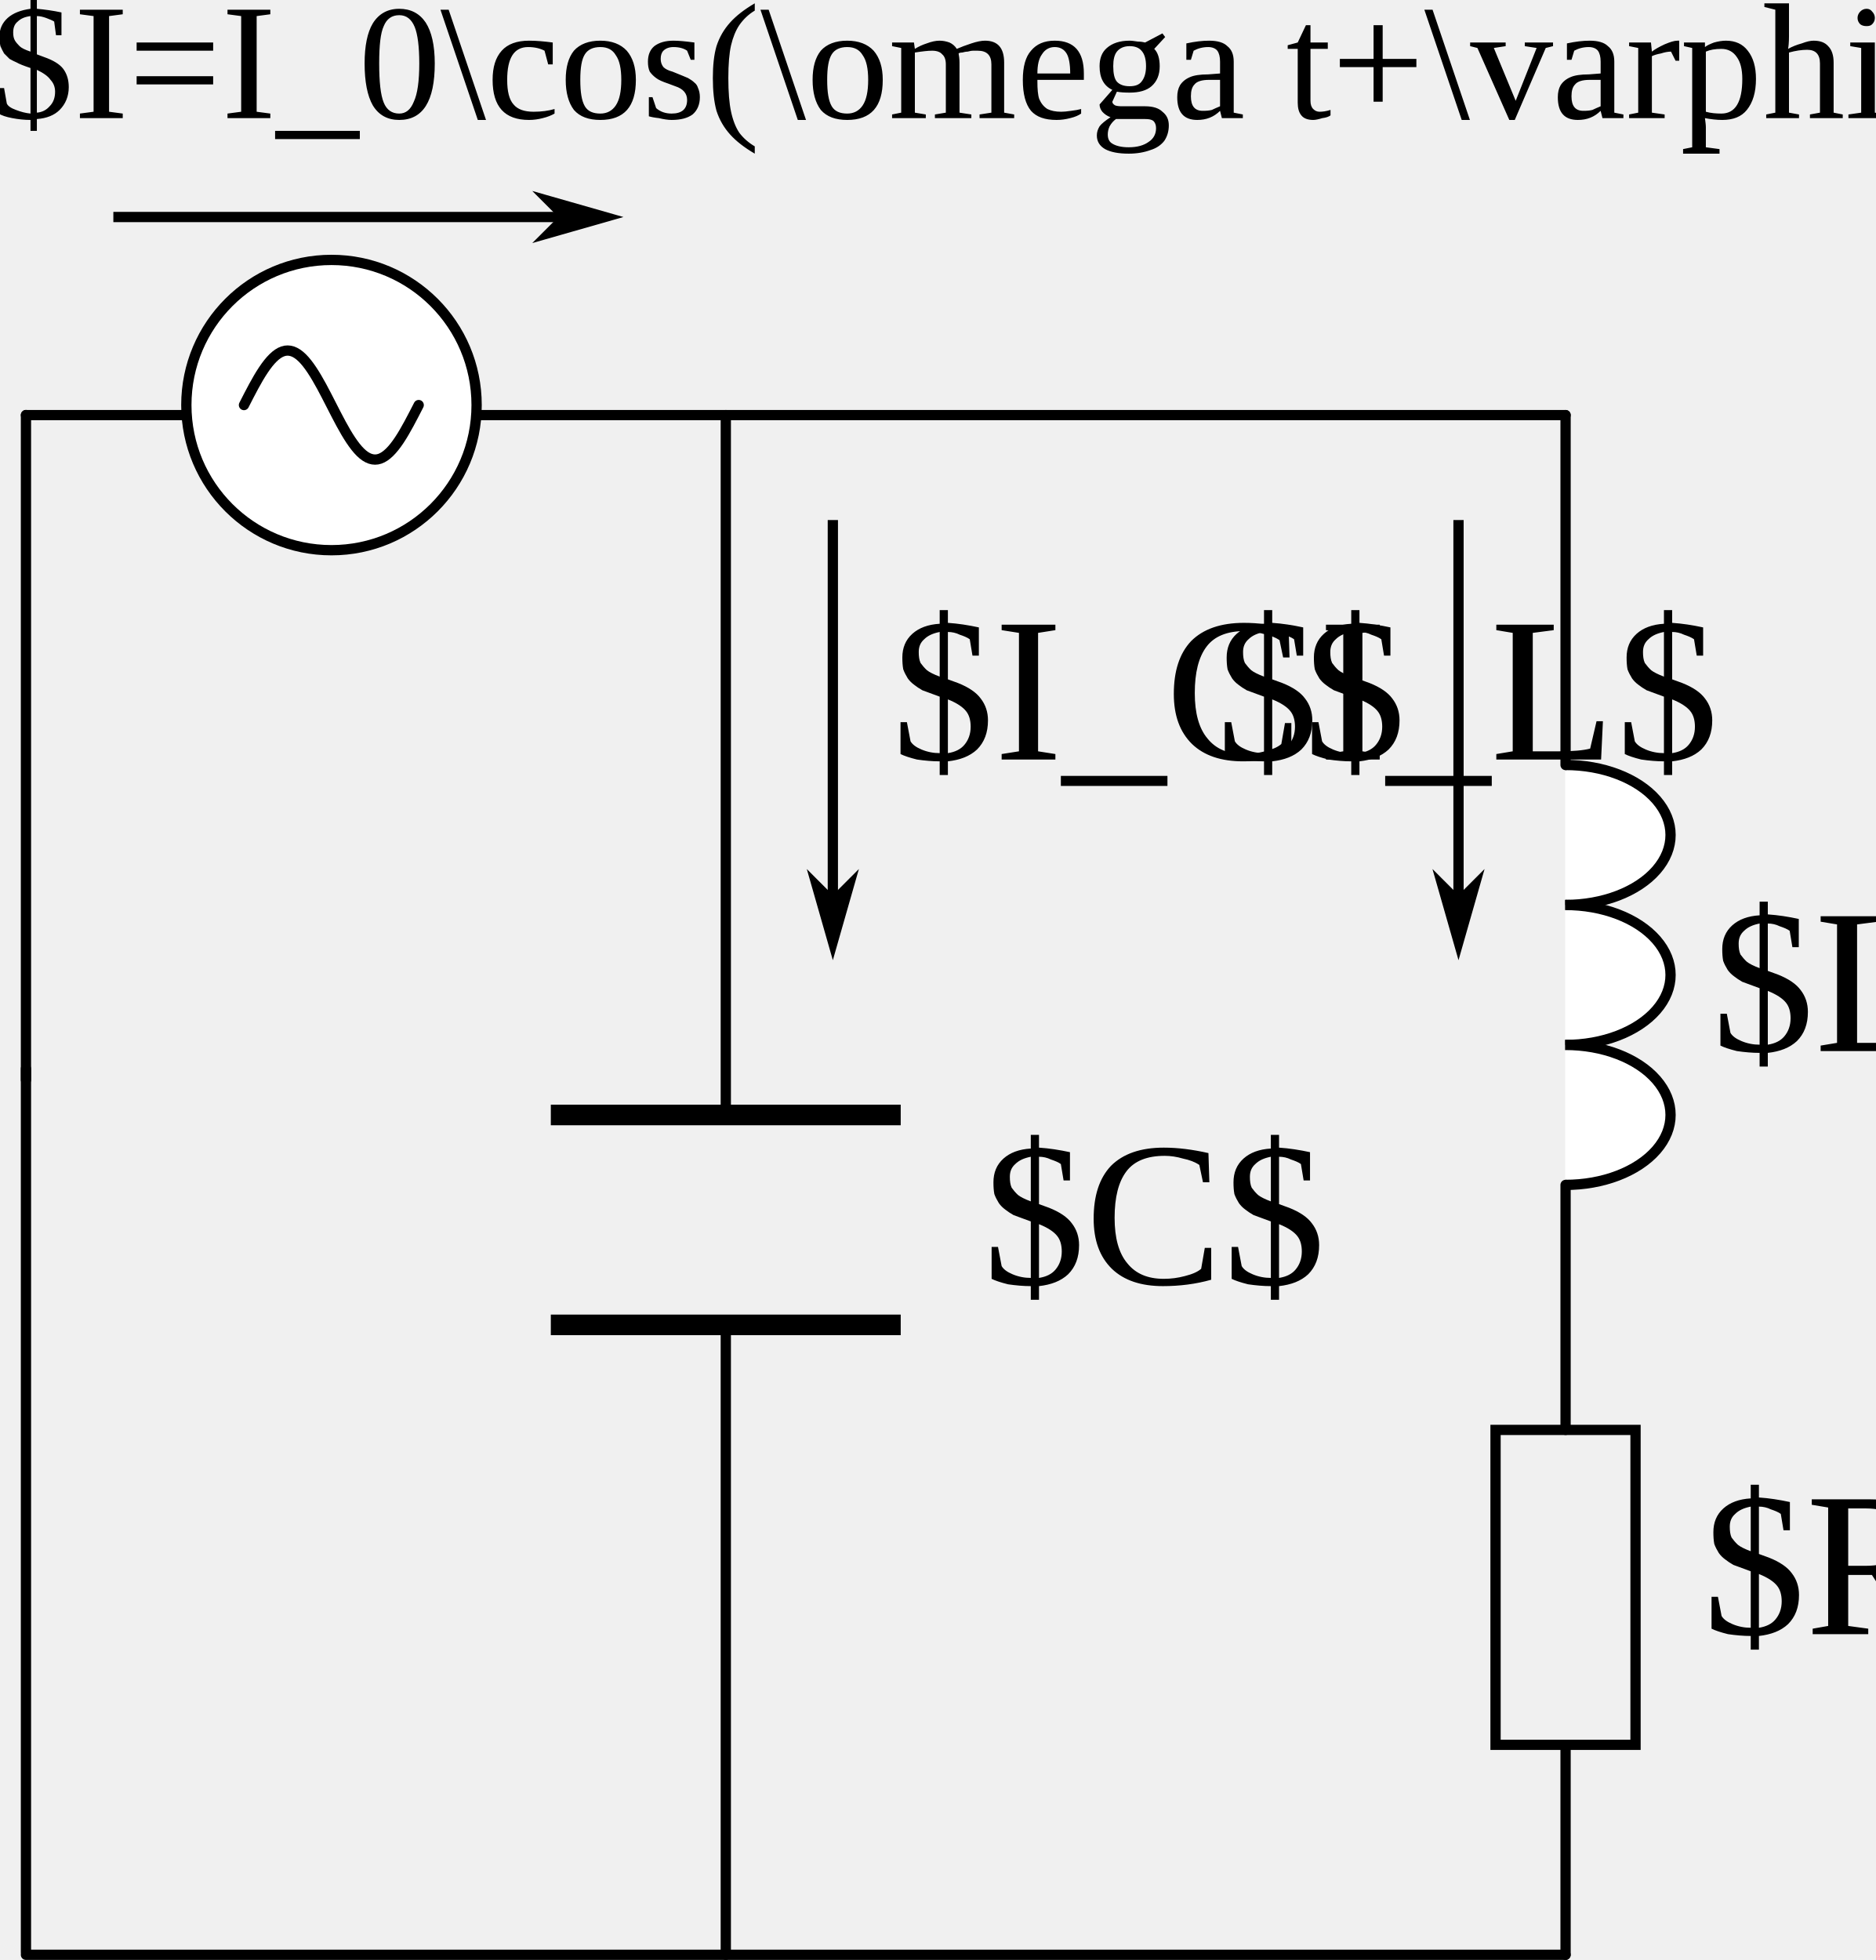
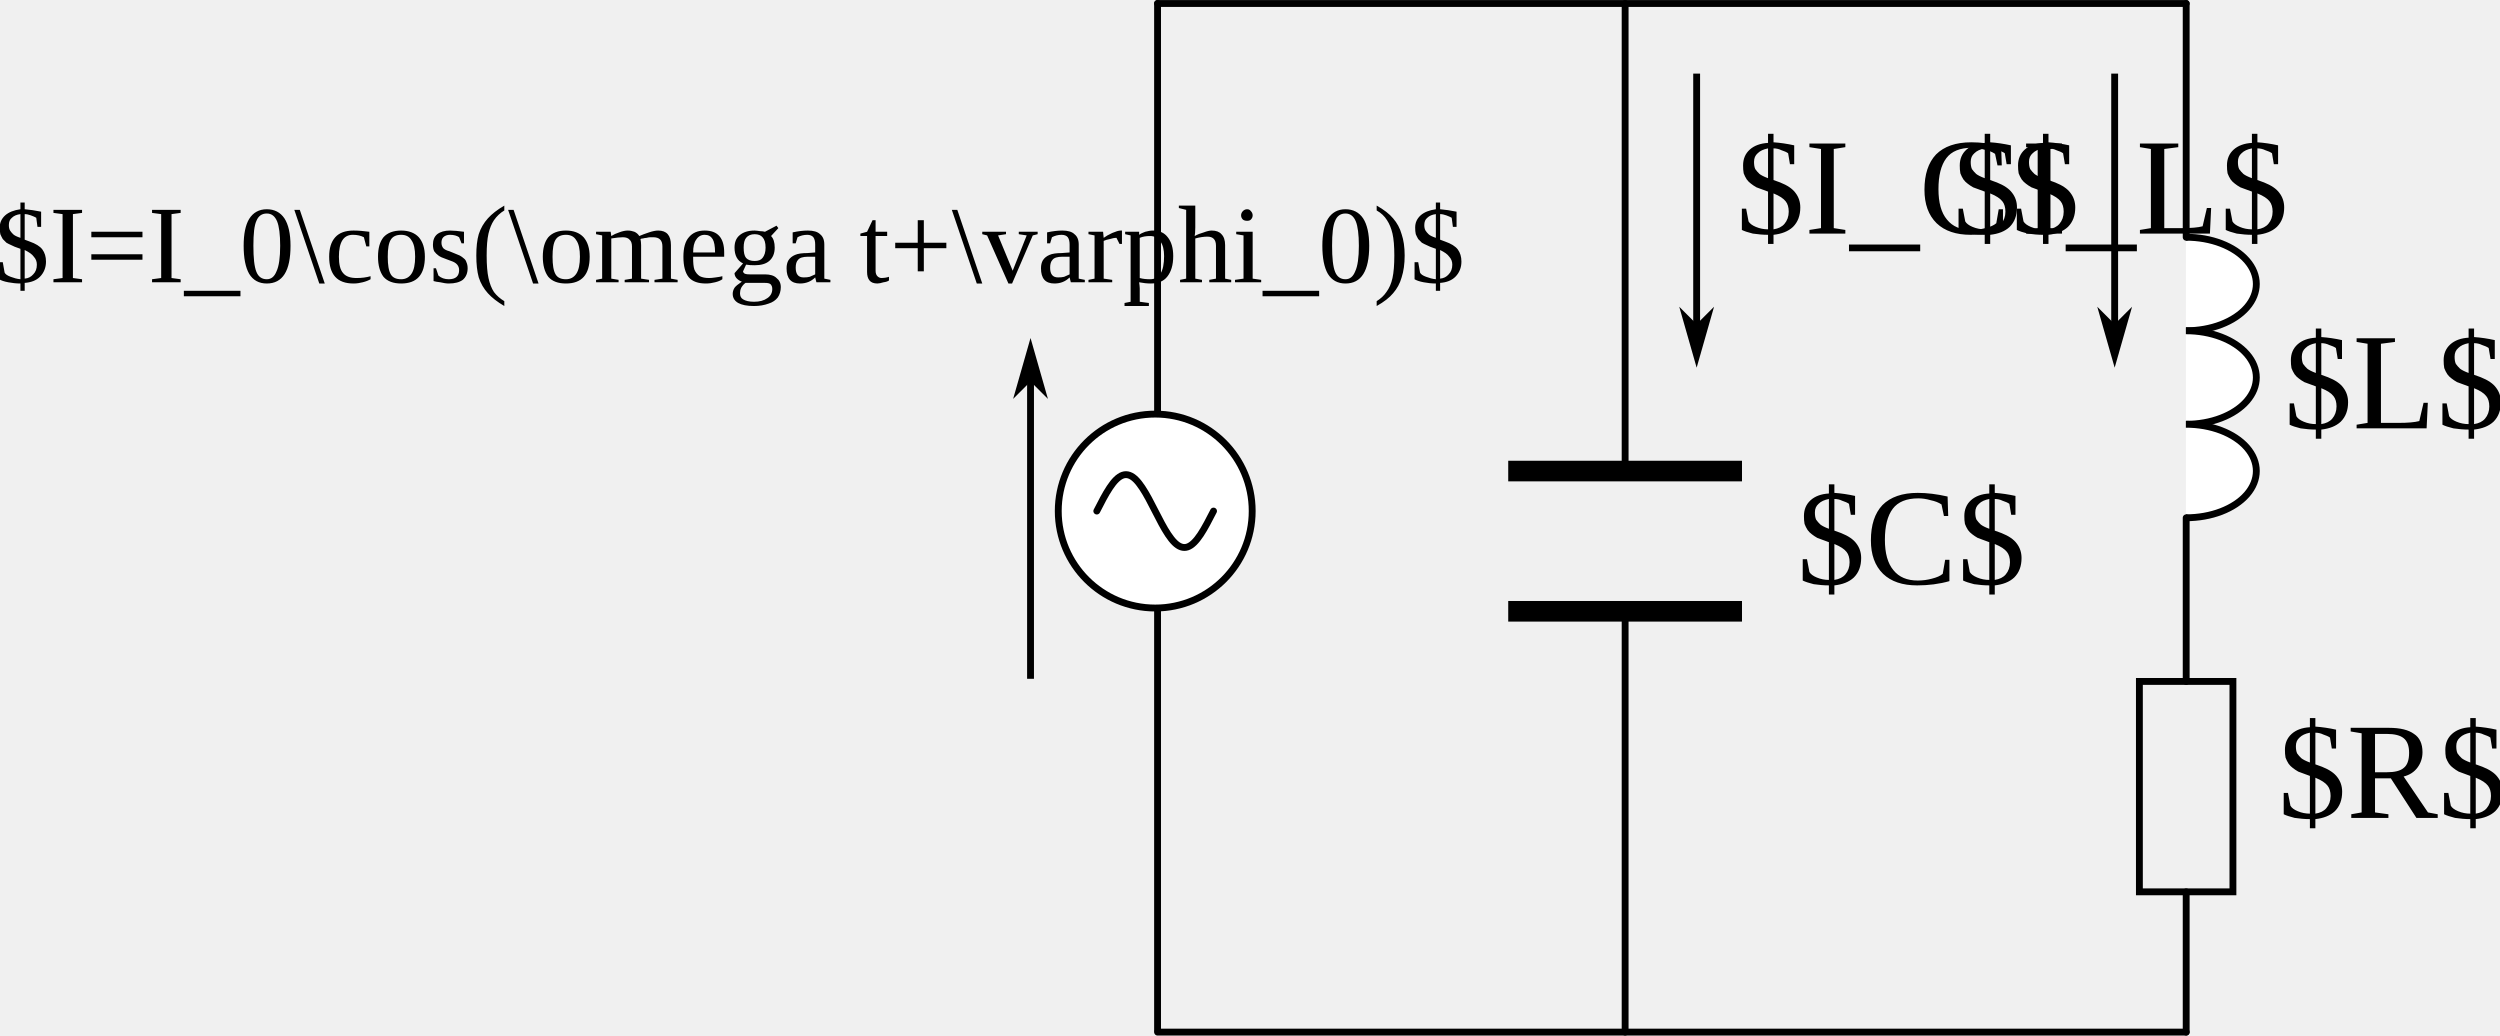
- <svg xmlns="http://www.w3.org/2000/svg" width="91.176pt" height="95.284pt" viewBox="0 0 32.165 33.614" version="1.1" id="svg878">
+ <svg xmlns="http://www.w3.org/2000/svg" width="181.922pt" height="75.359pt" viewBox="0 0 64.178 26.585" version="1.1" id="svg878">
  <defs id="defs872">
    <marker orient="auto" refY="0" refX="0" id="marker4605" style="overflow:visible">
      <path id="path4607" d="M 0,0 5,-5 -12.5,0 5,5 0,0 Z" style="fill:#000000;fill-opacity:1;fill-rule:evenodd;stroke:#000000;stroke-width:1pt;stroke-opacity:1" transform="matrix(-0.4,0,0,-0.4,-4,0)" />
    </marker>
    <marker orient="auto" refY="0" refX="0" id="marker4553" style="overflow:visible">
      <path id="path4555" d="M 0,0 5,-5 -12.5,0 5,5 0,0 Z" style="fill:#000000;fill-opacity:1;fill-rule:evenodd;stroke:#000000;stroke-width:1pt;stroke-opacity:1" transform="matrix(-0.4,0,0,-0.4,-4,0)" />
    </marker>
    <marker orient="auto" refY="0" refX="0" id="Arrow1Mend" style="overflow:visible">
      <path id="path4262" d="M 0,0 5,-5 -12.5,0 5,5 0,0 Z" style="fill:#000000;fill-opacity:1;fill-rule:evenodd;stroke:#000000;stroke-width:1pt;stroke-opacity:1" transform="matrix(-0.4,0,0,-0.4,-4,0)" />
    </marker>
    <marker style="overflow:visible" id="marker1852" refX="0" refY="0" orient="auto">
      <path transform="matrix(-0.2,0,0,-0.2,-1.2,0)" style="fill:#000000;fill-opacity:1;fill-rule:evenodd;stroke:#000000;stroke-width:1pt;stroke-opacity:1" d="M 0,0 5,-5 -12.5,0 5,5 0,0 Z" id="path1850" />
    </marker>
    <marker style="overflow:visible" id="marker1852-5" refX="0" refY="0" orient="auto">
      <path transform="matrix(-0.2,0,0,-0.2,-1.2,0)" style="fill:#000000;fill-opacity:1;fill-rule:evenodd;stroke:#000000;stroke-width:1pt;stroke-opacity:1" d="M 0,0 5,-5 -12.5,0 5,5 Z" id="path1850-4" />
    </marker>
    <marker style="overflow:visible" id="marker1852-6" refX="0" refY="0" orient="auto">
      <path transform="matrix(-0.2,0,0,-0.2,-1.2,0)" style="fill:#000000;fill-opacity:1;fill-rule:evenodd;stroke:#000000;stroke-width:1pt;stroke-opacity:1" d="M 0,0 5,-5 -12.5,0 5,5 Z" id="path1850-9" />
    </marker>
  </defs>
-   <g id="layer1" transform="translate(-18.14883,-247.9743)">
+   <g id="layer1" transform="translate(11.122,-255.0034)">
    <path style="opacity:1;fill:#ffffff;fill-opacity:1;stroke:#000000;stroke-width:0.176;stroke-linejoin:miter;stroke-miterlimit:4;stroke-dasharray:none;stroke-dashoffset:0;stroke-opacity:1" id="path50691-9-3" d="m 261.094,-44.993 a 1.2,1.8 0 0 1 0.598,-1.565 1.2,1.8 0 0 1 1.203,-6.46e-4 1.2,1.8 0 0 1 0.599,1.565" transform="matrix(0,1,-1,0,0,0)" />
    <path style="opacity:1;fill:#ffffff;fill-opacity:1;stroke:#000000;stroke-width:0.176;stroke-linejoin:miter;stroke-miterlimit:4;stroke-dasharray:none;stroke-dashoffset:0;stroke-opacity:1" id="path50691-9-3-7" d="m 263.495,-44.993 a 1.2,1.8 0 0 1 0.598,-1.565 1.2,1.8 0 0 1 1.203,-6.46e-4 1.2,1.8 0 0 1 0.599,1.565" transform="matrix(0,1,-1,0,0,0)" />
    <path style="opacity:1;fill:#ffffff;fill-opacity:1;stroke:#000000;stroke-width:0.176;stroke-linejoin:miter;stroke-miterlimit:4;stroke-dasharray:none;stroke-dashoffset:0;stroke-opacity:1" id="path50691-9-3-9" d="m 265.895,-44.993 a 1.2,1.8 0 0 1 0.598,-1.565 1.2,1.8 0 0 1 1.203,-6.46e-4 1.2,1.8 0 0 1 0.599,1.565" transform="matrix(0,1,-1,0,0,0)" />
    <path style="fill:none;stroke:#000000;stroke-width:0.176;stroke-linecap:round;stroke-linejoin:round;stroke-miterlimit:4;stroke-dasharray:none;stroke-opacity:1" d="m 45,277.898 0,3.601" id="path1611" />
    <path style="fill:none;stroke:#000000;stroke-width:0.176;stroke-linecap:round;stroke-linejoin:round;stroke-miterlimit:4;stroke-dasharray:none;stroke-opacity:1" d="m 45,261.094 0,-6.001" id="path1613" />
    <rect style="opacity:1;fill:none;fill-opacity:1;stroke:#000000;stroke-width:0.176;stroke-linecap:square;stroke-linejoin:miter;stroke-miterlimit:4;stroke-dasharray:none;stroke-dashoffset:0;stroke-opacity:1;paint-order:normal" id="rect1615" width="5.401" height="2.401" x="272.497" y="-46.2" transform="matrix(0,1,-1,0,0,0)" />
    <path style="fill:none;stroke:#000000;stroke-width:0.176;stroke-linecap:round;stroke-linejoin:round;stroke-miterlimit:4;stroke-dasharray:none;stroke-opacity:1" d="m 45,281.499 -26.406,0" id="path1617" />
    <path style="fill:none;stroke:#000000;stroke-width:0.176;stroke-linecap:round;stroke-linejoin:round;stroke-miterlimit:4;stroke-dasharray:none;stroke-opacity:1" d="m 30.597,281.499 0,-10.803" id="path1617-7" />
    <path style="fill:none;stroke:#000000;stroke-width:0.176;stroke-linecap:round;stroke-linejoin:round;stroke-miterlimit:4;stroke-dasharray:none;stroke-opacity:1" d="m 45,255.093 -26.406,0" id="path1617-8" />
    <path style="fill:none;stroke:#000000;stroke-width:0.176;stroke-linecap:round;stroke-linejoin:round;stroke-miterlimit:4;stroke-dasharray:none;stroke-opacity:1" d="m 30.597,267.096 0,-12.003" id="path1617-7-7" />
-     <path style="fill:none;stroke:#000000;stroke-width:0.353;stroke-linecap:butt;stroke-linejoin:miter;stroke-miterlimit:4;stroke-dasharray:none;stroke-opacity:1" d="m 27.596,270.696 6.001,0" id="path1661" />
-     <path style="fill:none;stroke:#000000;stroke-width:0.353;stroke-linecap:butt;stroke-linejoin:miter;stroke-miterlimit:4;stroke-dasharray:none;stroke-opacity:1" d="m 27.596,267.096 6.001,0" id="path1663" />
-     <circle style="opacity:1;fill:#ffffff;fill-opacity:1;stroke:#000000;stroke-width:0.353;stroke-linecap:square;stroke-linejoin:miter;stroke-miterlimit:4;stroke-dasharray:none;stroke-dashoffset:0;stroke-opacity:1;paint-order:markers stroke fill" id="path892" cx="23.834" cy="254.921" r="2.401" />
-     <path id="path1476" title="-sin(x)" d="m 22.333,254.921 c 0.111,-0.218 0.222,-0.435 0.333,-0.601 0.111,-0.167 0.222,-0.282 0.333,-0.32 0.111,-0.038 0.222,0.002 0.333,0.111 0.111,0.109 0.222,0.286 0.333,0.49 0.111,0.205 0.222,0.435 0.333,0.64 0.111,0.205 0.222,0.381 0.333,0.49 0.111,0.109 0.222,0.149 0.333,0.111 0.111,-0.038 0.222,-0.153 0.333,-0.32 0.111,-0.167 0.222,-0.384 0.333,-0.601" style="opacity:1;fill:none;fill-opacity:1;stroke:#000000;stroke-width:0.176;stroke-linecap:round;stroke-linejoin:miter;stroke-miterlimit:4;stroke-dasharray:none;stroke-dashoffset:0;stroke-opacity:1;paint-order:markers stroke fill" />
+     <path style="fill:none;stroke:#000000;stroke-width:0.529;stroke-linecap:butt;stroke-linejoin:miter;stroke-miterlimit:4;stroke-dasharray:none;stroke-opacity:1" d="m 27.596,270.696 6.001,0" id="path1661" />
+     <path style="fill:none;stroke:#000000;stroke-width:0.529;stroke-linecap:butt;stroke-linejoin:miter;stroke-miterlimit:4;stroke-dasharray:none;stroke-opacity:1" d="m 27.596,267.096 6.001,0" id="path1663" />
    <path style="fill:none;stroke:#000000;stroke-width:0.176;stroke-linecap:round;stroke-linejoin:round;stroke-miterlimit:4;stroke-dasharray:none;stroke-opacity:1" d="m 45,272.497 0,-4.201" id="path1617-7-7-2" />
    <path style="fill:none;stroke:#000000;stroke-width:0.176;stroke-linecap:round;stroke-linejoin:round;stroke-miterlimit:4;stroke-dasharray:none;stroke-opacity:1" d="m 18.594,266.495 0,-11.403" id="path1617-7-0" />
    <path style="fill:none;stroke:#000000;stroke-width:0.176;stroke-linecap:round;stroke-linejoin:round;stroke-miterlimit:4;stroke-dasharray:none;stroke-opacity:1" d="m 18.594,281.456 0,-15.154" id="path1617-7-3" />
    <path style="fill:none;stroke:#000000;stroke-width:0.176;stroke-linecap:butt;stroke-linejoin:miter;stroke-miterlimit:4;stroke-dasharray:none;stroke-opacity:1;marker-end:url(#Arrow1Mend)" d="m 32.433,256.893 0,7.202" id="path1558" />
-     <path style="fill:none;stroke:#000000;stroke-width:0.176;stroke-linecap:butt;stroke-linejoin:miter;stroke-miterlimit:4;stroke-dasharray:none;stroke-opacity:1;marker-end:url(#marker4605)" d="m 20.093,251.696 8.402,0" id="path1558-3" />
+     <path style="fill:none;stroke:#000000;stroke-width:0.176;stroke-linecap:butt;stroke-linejoin:miter;stroke-miterlimit:4;stroke-dasharray:none;stroke-opacity:1;marker-end:url(#marker4605)" d="m 15.333,272.429 0,-8.402" id="path1558-3" />
    <path style="fill:none;stroke:#000000;stroke-width:0.176;stroke-linecap:butt;stroke-linejoin:miter;stroke-miterlimit:4;stroke-dasharray:none;stroke-opacity:1;marker-end:url(#marker4553)" d="m 43.164,256.893 0,7.202" id="path1558-33" />
    <g id="layer2" style="display:inline">
      <text xml:space="preserve" style="font-style:normal;font-variant:normal;font-weight:normal;font-stretch:normal;font-size:2.117px;line-height:1.25;font-family:'Times New Roman';-inkscape-font-specification:'Times New Roman, Normal';text-align:start;letter-spacing:0px;word-spacing:0px;writing-mode:lr-tb;text-anchor:start;fill:#000000;fill-opacity:1;stroke:none;stroke-width:0.176" x="35" y="270" id="text4117">
        <tspan id="tspan4115" x="35" y="270" style="font-size:3.528px;stroke-width:0.176">$C$</tspan>
      </text>
      <text xml:space="preserve" style="font-style:normal;font-variant:normal;font-weight:normal;font-stretch:normal;font-size:3.528px;line-height:1.25;font-family:'Times New Roman';-inkscape-font-specification:'Times New Roman, Normal';text-align:start;letter-spacing:0px;word-spacing:0px;writing-mode:lr-tb;text-anchor:start;fill:#000000;fill-opacity:1;stroke:none;stroke-width:0.265" x="47.501" y="266" id="text4105">
        <tspan id="tspan4103" x="47.501" y="266" style="stroke-width:0.265">$L$</tspan>
      </text>
      <text xml:space="preserve" style="font-style:normal;font-variant:normal;font-weight:normal;font-stretch:normal;font-size:3.528px;line-height:1.25;font-family:'Times New Roman';-inkscape-font-specification:'Times New Roman, Normal';text-align:start;letter-spacing:0px;word-spacing:0px;writing-mode:lr-tb;text-anchor:start;fill:#000000;fill-opacity:1;stroke:none;stroke-width:0.265" x="47.349" y="276" id="text4109">
        <tspan id="tspan4107" x="47.349" y="276" style="stroke-width:0.265">$R$</tspan>
      </text>
      <text xml:space="preserve" style="font-style:normal;font-variant:normal;font-weight:normal;font-stretch:normal;font-size:1.694px;line-height:1.25;font-family:'Times New Roman';-inkscape-font-specification:'Times New Roman, Normal';text-align:start;letter-spacing:0px;word-spacing:0px;writing-mode:lr-tb;text-anchor:start;fill:#000000;fill-opacity:1;stroke:none;stroke-width:0.176" x="33.436" y="261" id="text2264">
        <tspan id="tspan2262" x="33.436" y="261" style="font-size:3.528px;stroke-width:0.176">$I_C$</tspan>
      </text>
      <text xml:space="preserve" style="font-style:normal;font-variant:normal;font-weight:normal;font-stretch:normal;font-size:1.694px;line-height:1.25;font-family:'Times New Roman';-inkscape-font-specification:'Times New Roman, Normal';text-align:start;letter-spacing:0px;word-spacing:0px;writing-mode:lr-tb;text-anchor:start;fill:#000000;fill-opacity:1;stroke:none;stroke-width:0.176" x="39" y="261" id="text2268">
        <tspan id="tspan2266" x="39" y="261" style="font-size:3.528px;stroke-width:0.176">$I_L$</tspan>
      </text>
-       <text xml:space="preserve" style="font-style:normal;font-variant:normal;font-weight:normal;font-stretch:normal;font-size:2.822px;line-height:1.25;font-family:'Times New Roman';-inkscape-font-specification:'Times New Roman, Normal';text-align:start;letter-spacing:0px;word-spacing:0px;writing-mode:lr-tb;text-anchor:start;fill:#000000;fill-opacity:1;stroke:none;stroke-width:0.265" x="18" y="250" id="text2272">
-         <tspan id="tspan2270" x="18" y="250" style="stroke-width:0.265">$I=I_0\cos(\omega t+\varphi_0)$</tspan>
+       <text xml:space="preserve" style="font-style:normal;font-variant:normal;font-weight:normal;font-stretch:normal;font-size:2.822px;line-height:1.25;font-family:'Times New Roman';-inkscape-font-specification:'Times New Roman, Normal';text-align:start;letter-spacing:0px;word-spacing:0px;writing-mode:lr-tb;text-anchor:start;fill:#000000;fill-opacity:1;stroke:none;stroke-width:0.265" x="-11.271" y="262.249" id="text2272">
+         <tspan id="tspan2270" x="-11.271" y="262.249" style="stroke-width:0.265">$I=I_0\cos(\omega t+\varphi_0)$</tspan>
      </text>
    </g>
+     <circle style="opacity:1;fill:#ffffff;fill-opacity:1;stroke:#000000;stroke-width:0.353;stroke-linecap:square;stroke-linejoin:miter;stroke-miterlimit:4;stroke-dasharray:none;stroke-dashoffset:0;stroke-opacity:1;paint-order:markers stroke fill" id="path892" cx="18.534" cy="268.123" r="2.401" />
+     <path id="path1476" title="-sin(x)" d="m 17.034,268.123 c 0.111,-0.218 0.222,-0.435 0.333,-0.601 0.111,-0.167 0.222,-0.282 0.333,-0.32 0.111,-0.038 0.222,0.002 0.333,0.111 0.111,0.109 0.222,0.286 0.333,0.49 0.111,0.205 0.222,0.435 0.333,0.64 0.111,0.205 0.222,0.381 0.333,0.49 0.111,0.109 0.222,0.149 0.333,0.111 0.111,-0.038 0.222,-0.153 0.333,-0.32 0.111,-0.167 0.222,-0.384 0.333,-0.601" style="opacity:1;fill:none;fill-opacity:1;stroke:#000000;stroke-width:0.176;stroke-linecap:round;stroke-linejoin:miter;stroke-miterlimit:4;stroke-dasharray:none;stroke-dashoffset:0;stroke-opacity:1;paint-order:markers stroke fill" />
  </g>
</svg>
